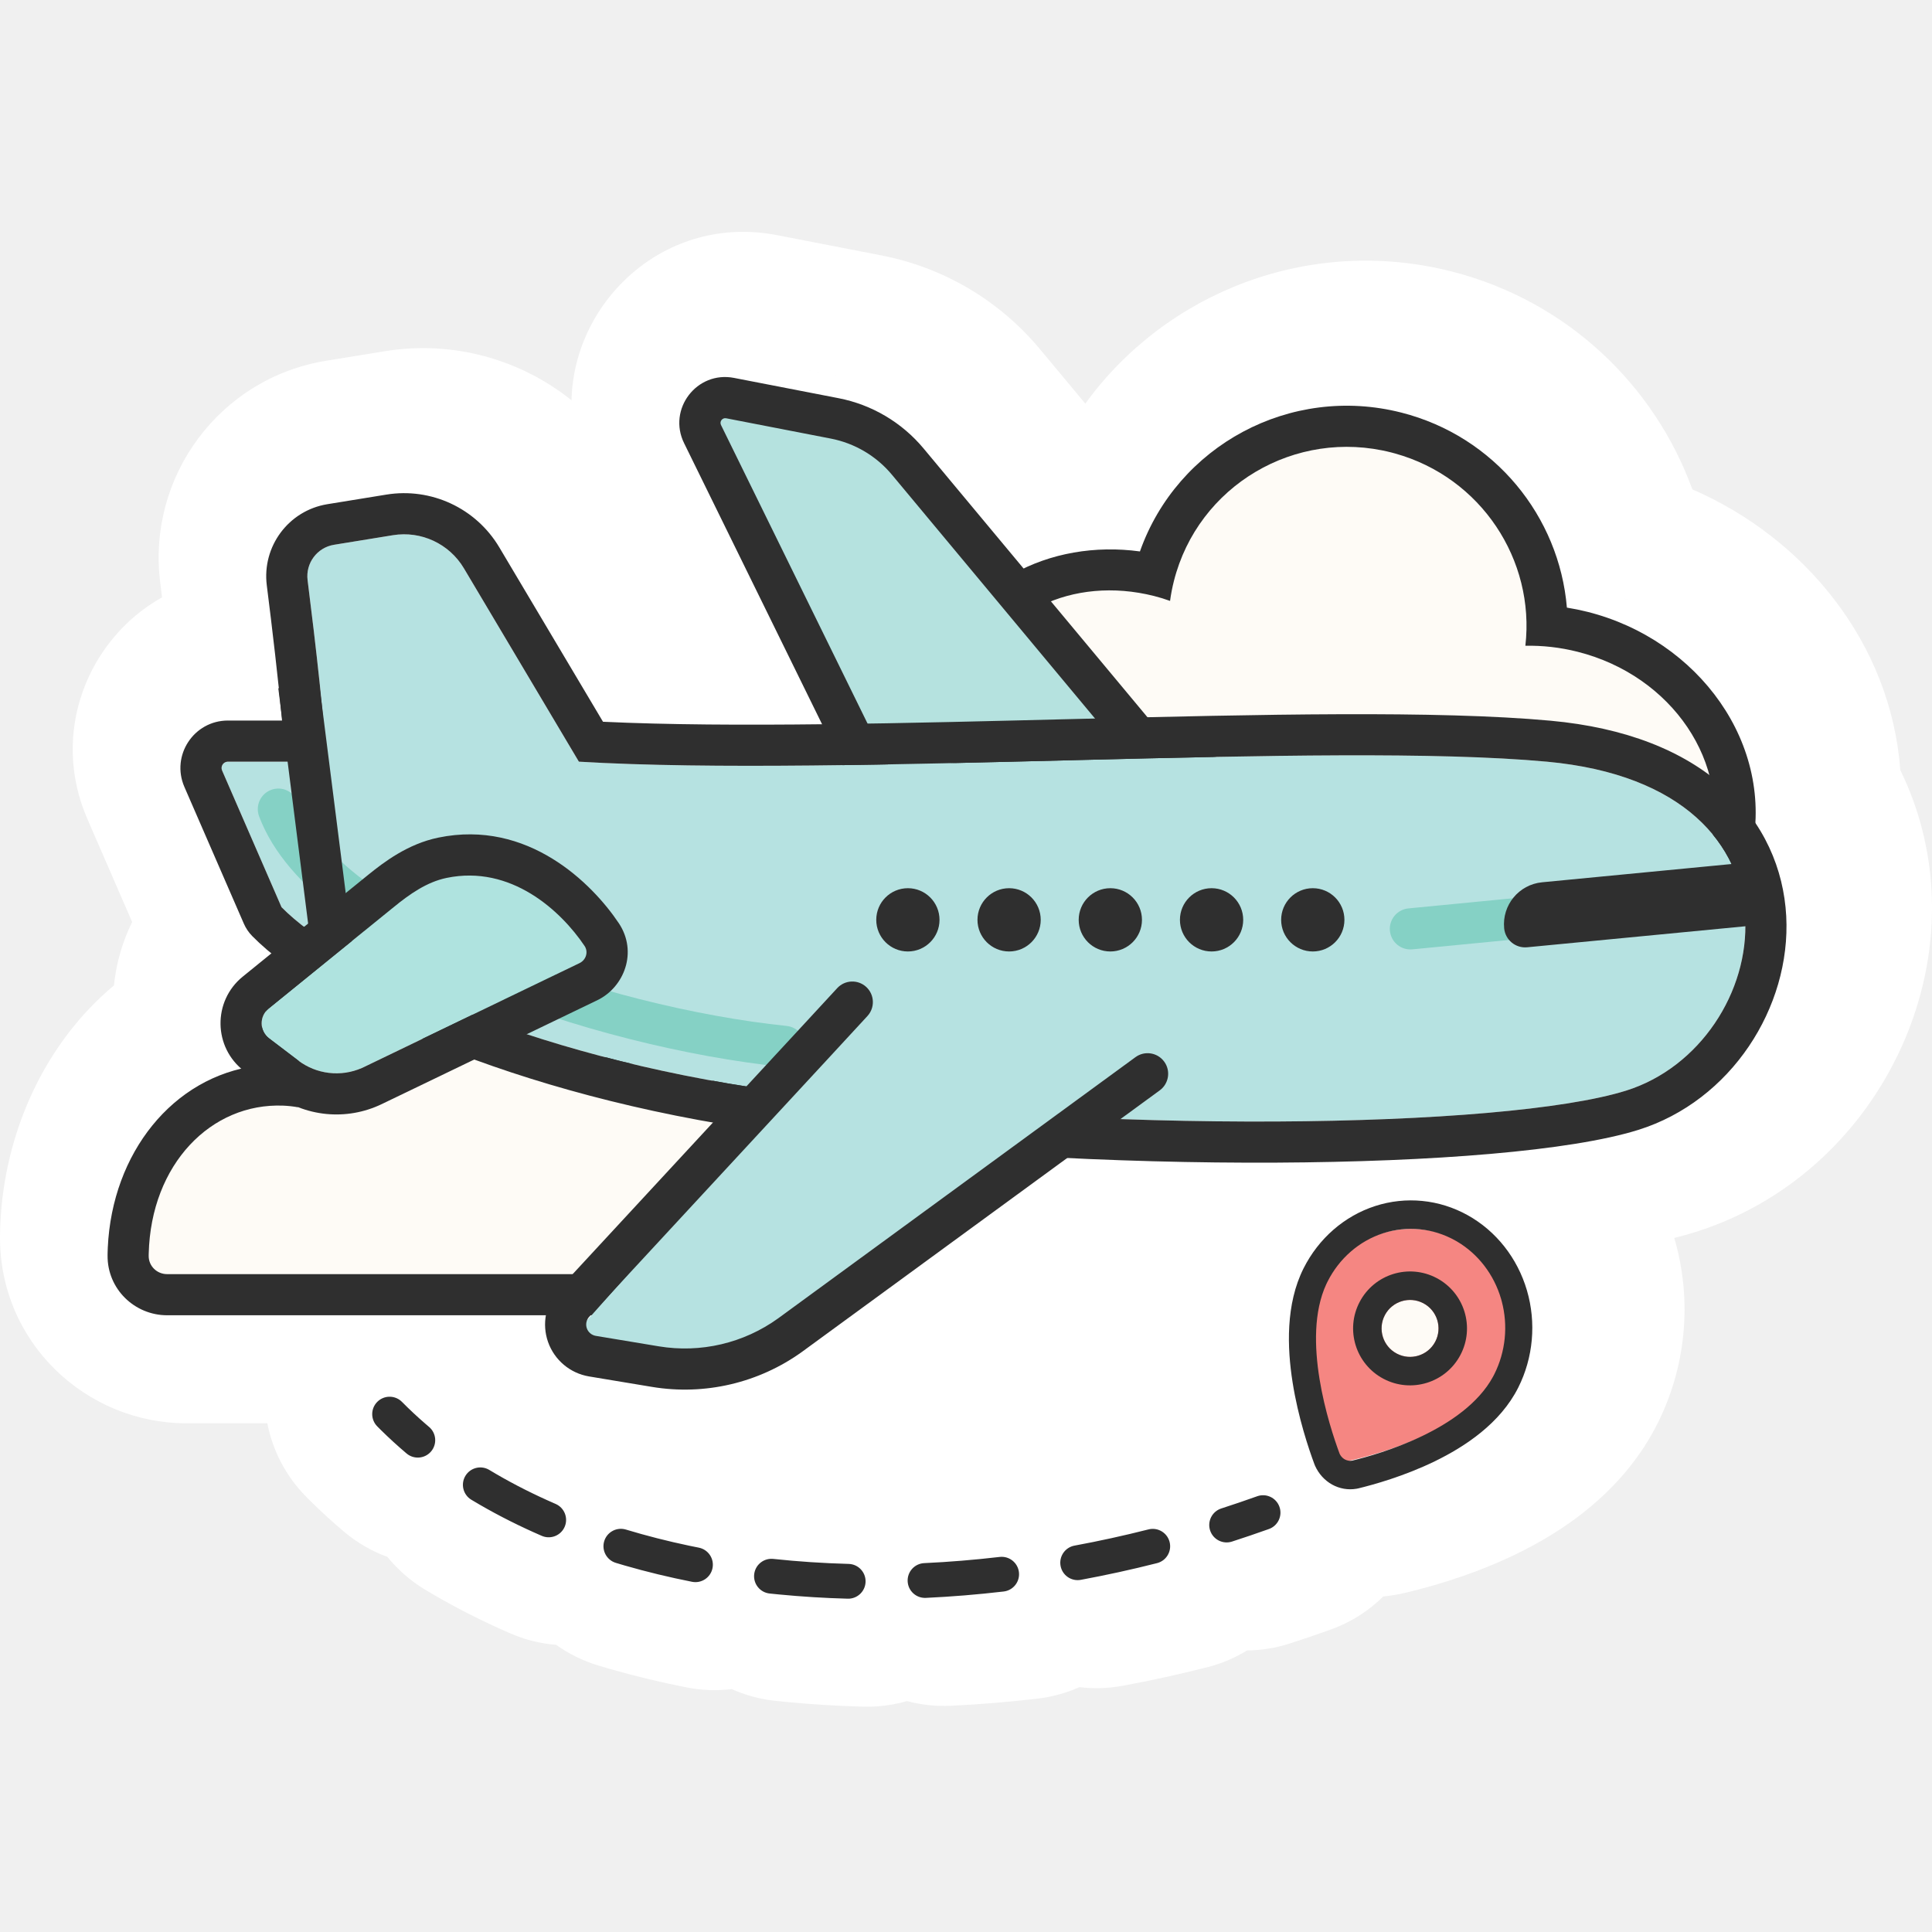
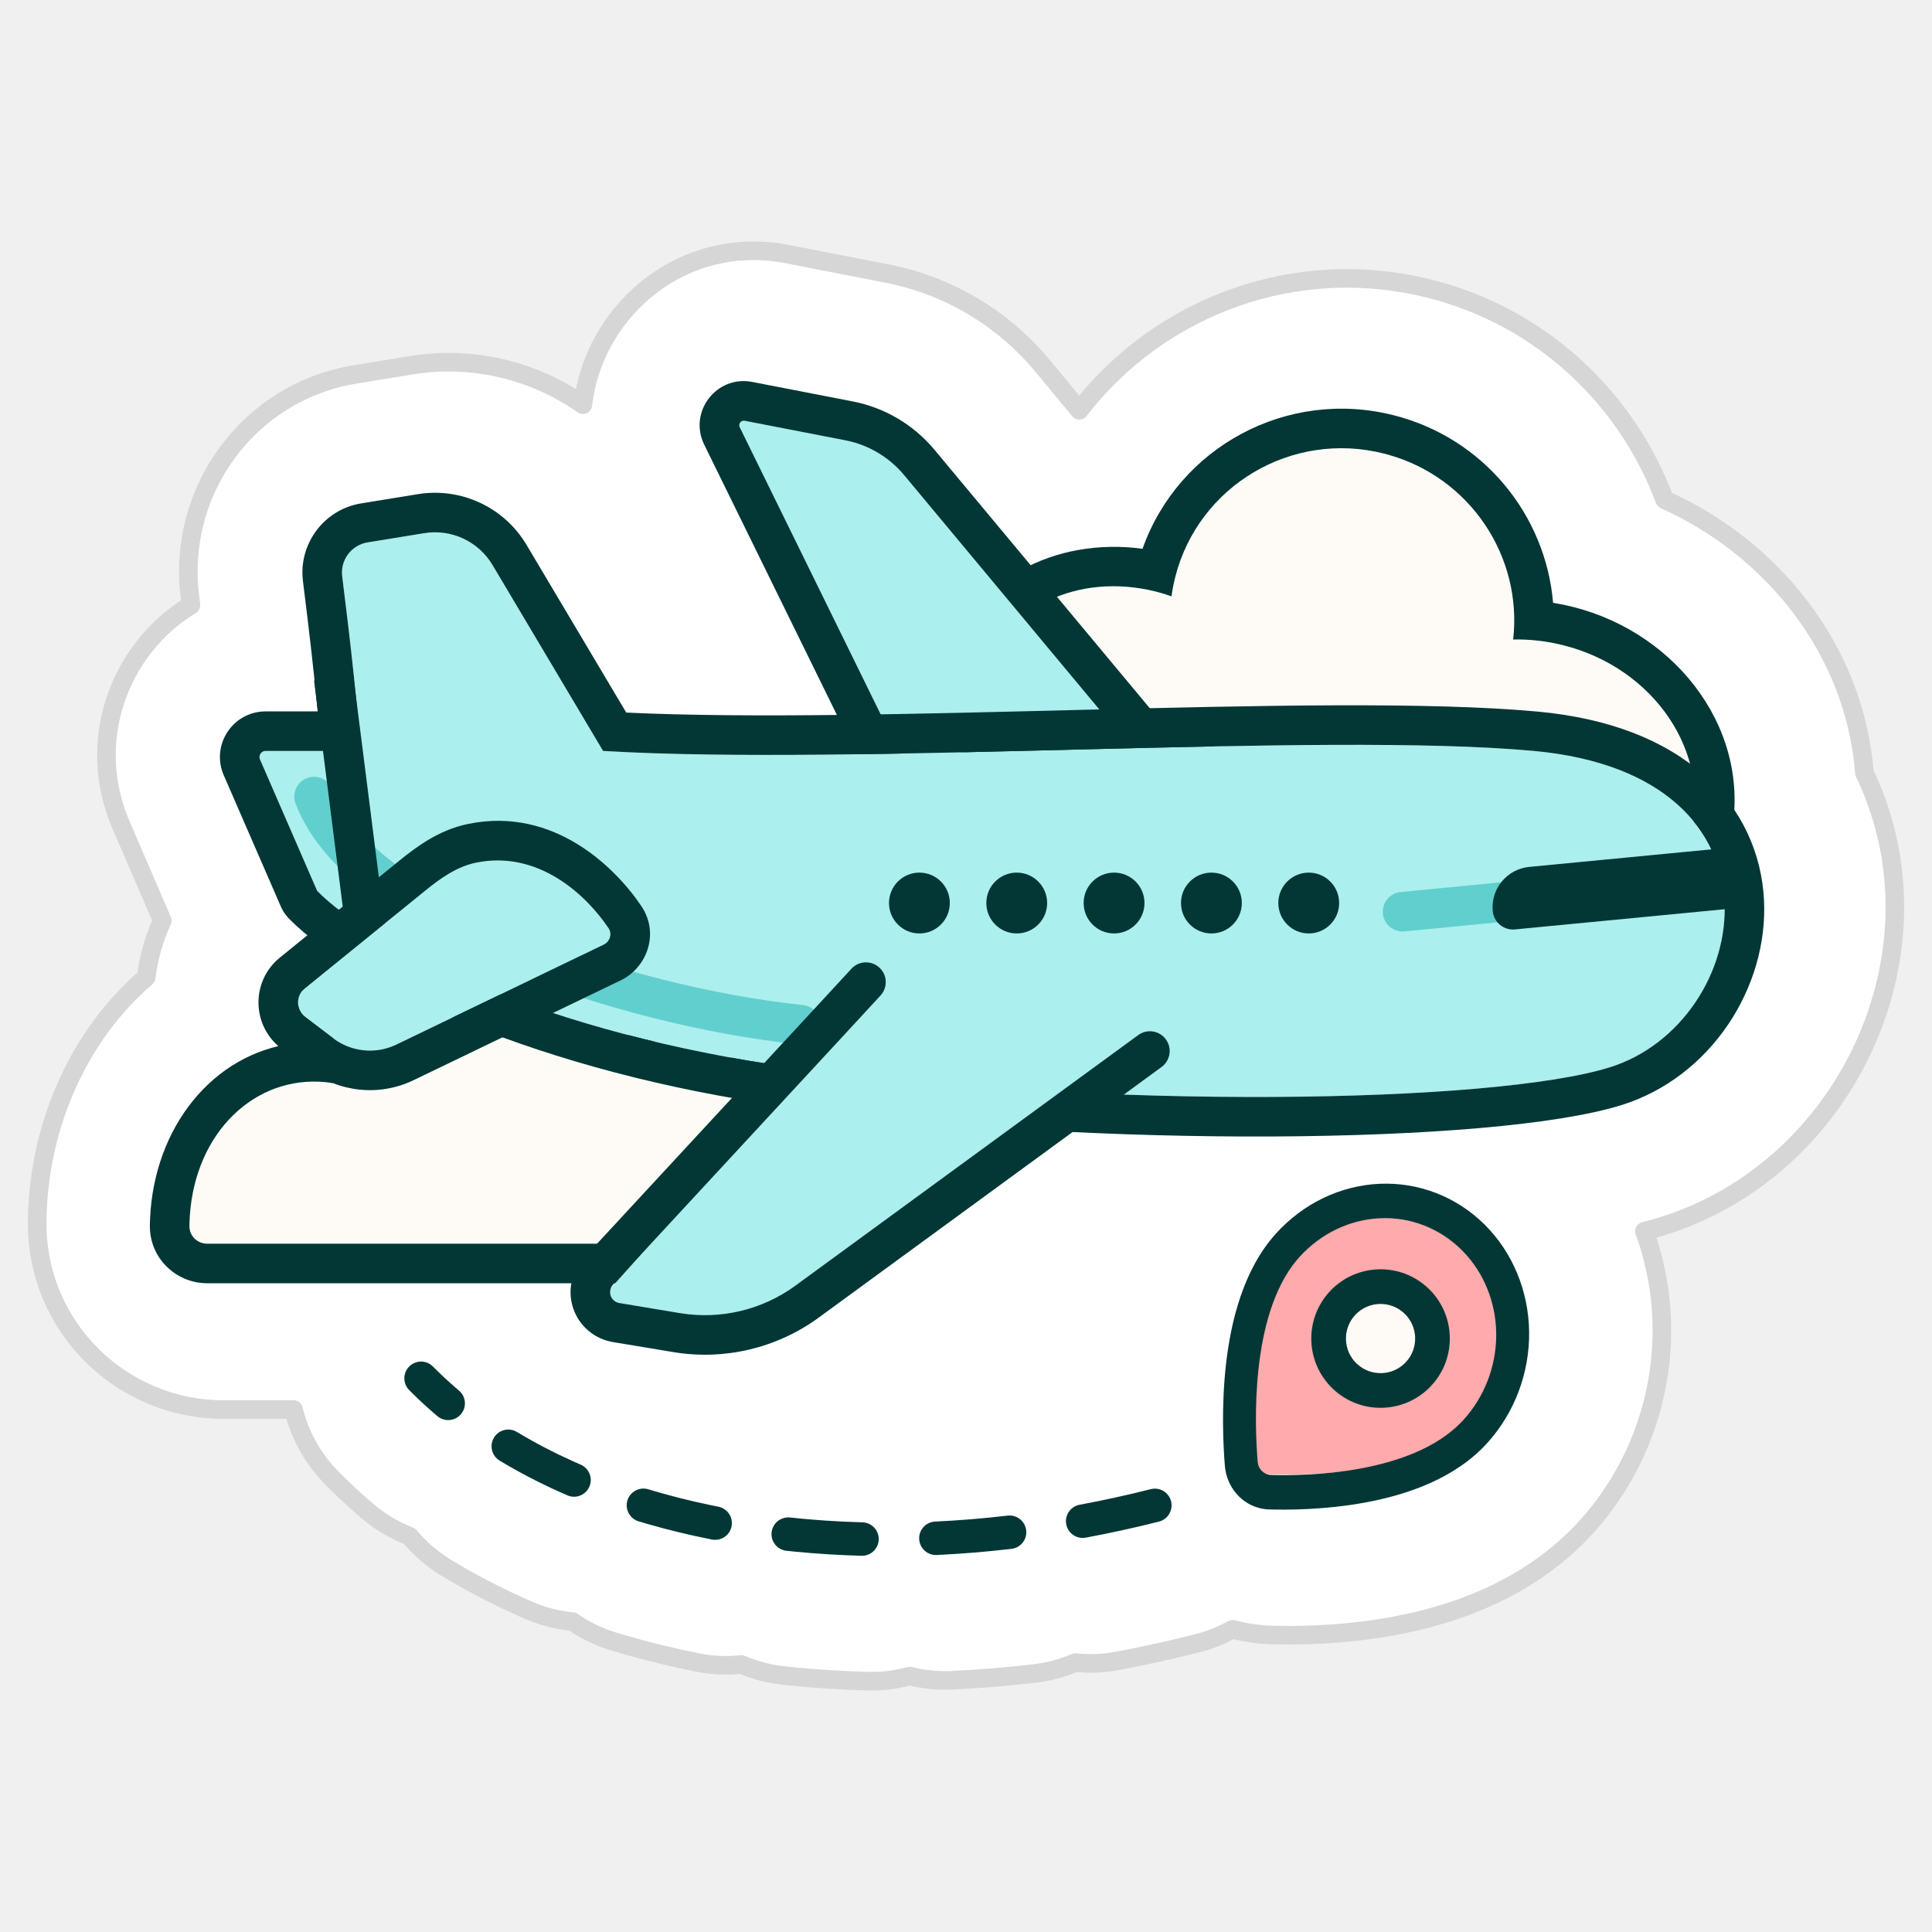
- <svg xmlns="http://www.w3.org/2000/svg" viewBox="0 0 100 100" width="100" height="100" fill="none">
-   <g transform="translate(-20, -8.0)">
-     <path d="M49.581 28.718C49.704 23.525 54.486 19.059 60.22 20.171L65.632 21.222C68.836 21.844 71.728 23.552 73.817 26.06L76.175 28.892C80.364 23.11 87.8 20.193 95.114 22.046C95.118 22.047 95.124 22.048 95.129 22.049C101.111 23.571 105.631 27.93 107.595 33.329C113.381 35.837 117.868 41.251 118.36 47.862C119.344 49.87 119.865 52.002 119.977 54.115L119.992 54.469C120.225 61.924 115.397 69.381 107.73 71.777C107.393 71.882 107.035 71.982 106.661 72.078C107.623 75.362 107.269 78.896 105.667 81.926C103.654 85.732 100.084 87.698 98.094 88.62C95.828 89.669 93.668 90.228 92.639 90.464H92.638C92.445 90.509 92.265 90.543 92.107 90.568C91.937 90.595 91.766 90.616 91.596 90.633C90.847 91.375 89.928 91.97 88.87 92.349H88.869C88.166 92.601 87.463 92.84 86.76 93.067C86.025 93.304 85.28 93.42 84.546 93.427C83.921 93.811 83.227 94.109 82.478 94.298C81.025 94.666 79.57 94.986 78.119 95.254C77.356 95.396 76.599 95.415 75.868 95.327C75.195 95.627 74.465 95.832 73.694 95.922H73.693C72.19 96.098 70.693 96.221 69.21 96.29C68.426 96.327 67.665 96.24 66.945 96.048C66.46 96.188 65.955 96.28 65.436 96.319C65.328 96.327 65.219 96.332 65.111 96.335L65.019 96.337C64.907 96.34 64.794 96.34 64.682 96.336C63.335 96.3 62.001 96.219 60.684 96.091C60.673 96.09 60.661 96.089 60.649 96.087L60.152 96.037C60.142 96.036 60.131 96.035 60.121 96.034C59.323 95.948 58.568 95.738 57.874 95.428C57.114 95.52 56.328 95.496 55.538 95.34C54.174 95.071 52.833 94.748 51.521 94.37C51.508 94.366 51.495 94.362 51.482 94.358L51.002 94.216C50.988 94.212 50.974 94.208 50.96 94.204C50.161 93.962 49.432 93.597 48.788 93.137C48.234 93.093 47.677 92.986 47.13 92.812C47.022 92.778 46.915 92.74 46.809 92.701L46.722 92.668C46.622 92.631 46.522 92.59 46.423 92.547C45.083 91.967 43.781 91.316 42.529 90.59C42.512 90.581 42.495 90.571 42.478 90.561L42.044 90.305C42.028 90.296 42.011 90.285 41.995 90.275C41.232 89.815 40.582 89.239 40.052 88.585C39.251 88.292 38.487 87.856 37.798 87.274C37.209 86.776 36.637 86.254 36.085 85.709C36.077 85.701 36.069 85.694 36.062 85.687L35.88 85.505C35.87 85.495 35.859 85.484 35.849 85.473C34.778 84.389 34.108 83.059 33.837 81.668H29.632C24.475 81.668 19.941 77.503 20.001 71.947L20.005 71.71L20.006 71.639L20.016 71.38L20.019 71.314C20.235 66.629 22.292 62.017 25.898 59.005C26.014 57.876 26.327 56.762 26.84 55.723L24.52 50.383C22.581 45.923 24.547 41.068 28.387 38.919C28.355 38.66 28.325 38.405 28.294 38.158C27.602 32.678 31.357 27.573 36.874 26.674L39.924 26.178C43.424 25.609 46.918 26.584 49.581 28.718ZM26.561 71.616L26.552 71.874C26.551 71.917 26.55 71.968 26.549 72.017H26.55C26.551 71.968 26.551 71.918 26.552 71.874L26.562 71.616C26.567 71.517 26.572 71.419 26.579 71.321C26.572 71.419 26.566 71.517 26.561 71.616ZM93.29 70.702C93.226 70.711 93.161 70.722 93.097 70.734C93.094 70.734 93.09 70.735 93.087 70.736C93.156 70.723 93.226 70.711 93.296 70.701C93.294 70.701 93.292 70.701 93.29 70.702ZM97.127 69.94C97.176 69.966 97.224 69.991 97.272 70.018C97.224 69.991 97.176 69.965 97.127 69.939C97.099 69.924 97.069 69.909 97.04 69.894C97.069 69.909 97.098 69.924 97.127 69.94ZM92.095 69.466C91.958 69.509 91.823 69.556 91.689 69.607C91.823 69.556 91.959 69.509 92.096 69.466C92.149 69.45 92.202 69.434 92.255 69.419C92.202 69.434 92.148 69.45 92.095 69.466ZM93.069 69.245C93.043 69.249 93.017 69.253 92.992 69.257C93.064 69.246 93.137 69.234 93.21 69.225L93.069 69.245ZM27.893 66.749C27.883 66.767 27.874 66.785 27.864 66.803C27.885 66.763 27.907 66.724 27.929 66.684C27.917 66.706 27.905 66.727 27.893 66.749ZM27.988 66.58C27.968 66.614 27.949 66.649 27.929 66.684C27.953 66.642 27.977 66.601 28.001 66.559L27.988 66.58ZM31.225 63.253C31.172 63.285 31.119 63.316 31.067 63.348C31.059 63.353 31.051 63.358 31.044 63.363C31.127 63.311 31.212 63.26 31.297 63.211C31.273 63.225 31.249 63.239 31.225 63.253ZM31.589 63.051C31.508 63.094 31.428 63.138 31.348 63.183C31.428 63.138 31.508 63.094 31.589 63.051ZM31.863 62.916C31.783 62.953 31.704 62.992 31.626 63.033C31.704 62.992 31.783 62.953 31.863 62.916ZM32.202 62.765C32.105 62.805 32.01 62.847 31.916 62.891C32.01 62.847 32.105 62.805 32.202 62.765ZM32.516 59.146C32.512 59.159 32.509 59.173 32.505 59.186C32.512 59.161 32.52 59.136 32.527 59.111C32.523 59.122 32.52 59.135 32.516 59.146ZM33.547 57.59H33.547H33.547ZM112.568 50.927L112.498 50.78C112.486 50.756 112.473 50.731 112.462 50.708C112.498 50.78 112.534 50.854 112.568 50.927ZM32.22 44.399C32.21 44.401 32.2 44.404 32.19 44.407L32.297 44.383C32.272 44.388 32.246 44.393 32.22 44.399ZM32.696 44.338C32.669 44.339 32.642 44.341 32.615 44.342L32.779 44.337C32.751 44.337 32.723 44.337 32.696 44.338ZM108.495 41.627C108.475 41.608 108.456 41.589 108.436 41.571C108.417 41.553 108.398 41.536 108.379 41.519C108.418 41.554 108.457 41.59 108.495 41.627ZM106.744 40.26L106.54 40.132C106.527 40.125 106.513 40.117 106.501 40.109C106.582 40.158 106.664 40.209 106.744 40.26ZM103.971 38.948C104.231 39.033 104.487 39.127 104.738 39.228C104.608 39.175 104.476 39.124 104.343 39.076C104.266 39.048 104.187 39.02 104.109 38.994C104.063 38.978 104.017 38.963 103.971 38.948ZM102.084 38.491C102.439 38.548 102.796 38.622 103.152 38.711L103.151 38.711C102.796 38.621 102.439 38.548 102.084 38.491ZM34.776 36.526C34.766 36.639 34.761 36.753 34.761 36.869C34.761 36.807 34.762 36.747 34.765 36.686L34.776 36.526ZM34.942 35.709L35.002 35.541V35.538C34.98 35.594 34.961 35.651 34.942 35.709ZM79.986 35.584C79.92 35.575 79.854 35.566 79.789 35.558C79.723 35.55 79.658 35.543 79.592 35.537C79.565 35.534 79.536 35.531 79.508 35.529C79.667 35.544 79.827 35.563 79.986 35.584ZM78.023 35.487C78.009 35.487 77.996 35.488 77.982 35.489C78.061 35.486 78.139 35.483 78.218 35.481L78.023 35.487ZM100.994 34.505L100.898 34.311C100.888 34.292 100.878 34.273 100.868 34.253C100.911 34.337 100.953 34.421 100.994 34.505ZM45.18 33.602C45.341 33.715 45.497 33.835 45.646 33.964C45.567 33.896 45.486 33.828 45.403 33.764C45.33 33.708 45.255 33.654 45.18 33.602ZM45.159 33.587C45.125 33.564 45.092 33.54 45.058 33.517C44.978 33.464 44.895 33.414 44.812 33.365C44.93 33.434 45.046 33.509 45.159 33.587ZM41.63 32.574C41.61 32.575 41.59 32.577 41.571 32.578C41.607 32.576 41.643 32.573 41.679 32.572C41.663 32.572 41.646 32.573 41.63 32.574ZM41.781 32.57C41.832 32.569 41.884 32.568 41.935 32.568C41.906 32.568 41.876 32.568 41.846 32.568C41.825 32.568 41.803 32.569 41.781 32.57ZM92.737 30.399C92.732 30.398 92.728 30.397 92.723 30.396C92.656 30.381 92.588 30.367 92.52 30.353H92.519C92.592 30.368 92.664 30.383 92.737 30.399ZM92.425 30.334C92.415 30.333 92.405 30.331 92.395 30.329L92.369 30.324C92.388 30.327 92.407 30.331 92.425 30.334ZM92.338 30.319C92.329 30.317 92.319 30.315 92.309 30.313C92.299 30.311 92.288 30.309 92.277 30.307C92.263 30.305 92.248 30.303 92.234 30.3C92.269 30.306 92.304 30.313 92.338 30.319ZM91.602 30.215C91.596 30.215 91.59 30.214 91.585 30.213C91.574 30.212 91.564 30.211 91.553 30.21C91.57 30.212 91.586 30.214 91.602 30.215ZM91.207 30.185C91.191 30.184 91.176 30.183 91.161 30.182C91.147 30.181 91.132 30.181 91.118 30.18C91.107 30.18 91.096 30.18 91.085 30.179C91.126 30.181 91.166 30.183 91.207 30.185ZM96.589 29.676C96.547 29.651 96.504 29.624 96.46 29.599C96.434 29.584 96.406 29.569 96.379 29.553C96.45 29.593 96.52 29.635 96.589 29.676ZM96.347 29.535C96.32 29.519 96.293 29.504 96.266 29.489C96.239 29.473 96.21 29.458 96.182 29.443C96.237 29.473 96.293 29.504 96.347 29.535ZM85.78 29.156C85.756 29.167 85.732 29.179 85.708 29.191C85.741 29.175 85.775 29.159 85.808 29.143L85.78 29.156ZM95.658 29.174C95.61 29.152 95.563 29.128 95.515 29.106L95.463 29.084C95.528 29.113 95.594 29.143 95.658 29.174ZM56.142 28.899C56.142 28.912 56.143 28.924 56.143 28.937C56.143 28.911 56.142 28.885 56.143 28.859C56.143 28.872 56.142 28.886 56.142 28.899ZM56.15 28.736C56.147 28.77 56.145 28.804 56.144 28.838C56.146 28.796 56.149 28.753 56.153 28.711C56.152 28.72 56.151 28.728 56.15 28.736ZM56.2 28.418C56.188 28.468 56.179 28.519 56.17 28.57C56.182 28.497 56.197 28.426 56.215 28.355C56.21 28.376 56.205 28.397 56.2 28.418ZM92.957 28.27C92.873 28.253 92.789 28.236 92.706 28.221C92.616 28.205 92.526 28.19 92.436 28.176L92.957 28.27ZM58.974 26.602L64.385 27.652L64.384 27.651L58.973 26.601L58.974 26.602Z" fill="white" />
-     <path d="M92.007 31.418C96.561 32.576 99.47 36.904 98.953 41.425C99.835 41.407 100.742 41.505 101.65 41.734C106.56 42.969 109.631 47.53 108.508 51.92C108.505 51.932 108.502 51.944 108.499 51.957C108.376 52.426 107.89 52.682 107.416 52.577L71.161 44.595C70.664 44.486 70.339 44.004 70.465 43.511C71.446 39.675 75.547 37.795 79.728 38.847C80.013 38.919 80.292 39.005 80.562 39.103C80.608 38.76 80.674 38.417 80.761 38.074C82.009 33.136 87.045 30.156 92.007 31.418Z" fill="#FEFBF6" />
-     <path d="M92.531 29.355L92.532 29.355C97.374 30.587 100.709 34.74 101.102 39.45C101.457 39.507 101.813 39.58 102.169 39.669C107.909 41.113 111.913 46.532 110.636 52.178L110.571 52.447C110.567 52.463 110.562 52.479 110.558 52.495C110.108 54.219 108.392 54.972 106.959 54.656L70.703 46.674C69.134 46.328 67.953 44.742 68.403 42.983C69.641 38.144 74.378 35.91 79.003 36.542C80.939 31.066 86.784 27.894 92.531 29.355ZM92.007 31.418C87.045 30.156 82.01 33.136 80.761 38.074C80.674 38.417 80.608 38.76 80.562 39.103C80.292 39.005 80.014 38.919 79.728 38.847C75.548 37.795 71.446 39.676 70.466 43.511L70.455 43.557C70.366 44.003 70.64 44.431 71.07 44.571L71.161 44.595L107.416 52.577L107.505 52.593C107.92 52.645 108.326 52.429 108.472 52.042L108.499 51.957L108.509 51.92C109.631 47.53 106.561 42.969 101.65 41.734C100.742 41.505 99.836 41.407 98.953 41.425C99.462 36.975 96.651 32.712 92.219 31.475L92.007 31.418Z" fill="#2F2F2F" />
-     <path d="M43.657 53.652C47.722 53.829 50.987 58.042 51.391 63.337C52.133 63.094 52.918 62.979 53.728 63.011C58.109 63.188 61.553 67.625 61.421 72.924C61.42 72.974 61.418 73.024 61.416 73.075C61.397 73.574 60.972 73.949 60.473 73.949H28.651C28.121 73.949 27.691 73.529 27.696 72.999C27.697 72.954 27.697 72.915 27.698 72.886C27.814 68.257 30.93 65.078 34.66 65.227C34.915 65.238 35.166 65.266 35.412 65.31C35.388 64.907 35.38 64.498 35.389 64.084C35.526 58.129 39.227 53.458 43.657 53.652Z" fill="#FEFBF6" />
-     <path d="M43.749 51.525C48.61 51.737 52.05 55.959 53.166 60.882C53.38 60.875 53.596 60.876 53.813 60.885C59.707 61.122 63.7 66.902 63.548 72.977C63.547 73.036 63.545 73.096 63.543 73.156C63.477 74.9 62.011 76.078 60.472 76.078H28.651C26.979 76.078 25.549 74.732 25.568 72.976C25.568 72.926 25.569 72.876 25.57 72.833L25.579 72.574C25.804 67.689 28.937 63.731 33.304 63.163C33.533 60.114 34.587 57.332 36.245 55.24C38.062 52.947 40.702 51.392 43.749 51.525ZM43.656 53.652C39.227 53.458 35.526 58.129 35.389 64.084C35.379 64.498 35.387 64.907 35.412 65.31C35.165 65.266 34.914 65.238 34.66 65.228C30.93 65.078 27.813 68.257 27.698 72.886C27.697 72.915 27.696 72.954 27.696 72.999C27.69 73.529 28.121 73.949 28.651 73.949H60.472C60.941 73.949 61.344 73.62 61.408 73.167L61.416 73.075L61.421 72.923C61.551 67.708 58.215 63.327 53.932 63.023L53.727 63.011C52.918 62.979 52.133 63.094 51.39 63.337C50.986 58.042 47.721 53.829 43.656 53.652Z" fill="#2F2F2F" />
-     <path d="M66.985 31.892L79.763 47.232L65.491 49.061L56.364 30.468C55.887 29.497 56.727 28.399 57.789 28.605L63.2 29.655C64.682 29.942 66.019 30.733 66.985 31.892Z" fill="#B5E2DF" />
-     <path d="M55.408 30.937C54.544 29.177 56.066 27.186 57.992 27.56L63.403 28.61C65.126 28.944 66.68 29.863 67.803 31.211L80.581 46.551C80.829 46.849 80.896 47.259 80.754 47.621C80.612 47.983 80.284 48.238 79.898 48.287L65.627 50.117C65.175 50.175 64.737 49.939 64.536 49.531L55.408 30.937ZM57.586 29.65C57.387 29.611 57.23 29.817 57.319 29.999L66.111 47.909L77.704 46.423L66.168 32.574C65.359 31.602 64.239 30.94 62.998 30.7L57.586 29.65Z" fill="#2F2F2F" />
-     <path d="M31.797 47.424H36.864C36.864 45.877 36.321 41.194 35.921 38.029C35.81 37.151 36.413 36.34 37.286 36.198L40.337 35.702C41.798 35.464 43.256 36.144 44.012 37.416L49.963 47.424C63.717 48.243 88.671 46.376 100.067 47.424C114.312 48.734 111.824 62.057 104.16 64.453C97.873 66.417 76.816 66.745 60.115 64.453C47.106 62.667 37.628 58.067 34.572 54.956L31.496 47.882C31.402 47.666 31.561 47.424 31.797 47.424Z" fill="#B6E2E1" />
-     <path d="M39.995 33.601C42.319 33.222 44.638 34.304 45.842 36.328L51.211 45.358C57.889 45.673 66.932 45.432 75.846 45.21C85.172 44.978 94.409 44.766 100.261 45.304C104.145 45.661 107.133 46.861 109.21 48.712C111.307 50.58 112.326 52.986 112.455 55.419C112.705 60.141 109.596 64.984 104.795 66.484C101.306 67.574 94.167 68.137 86.053 68.178C77.835 68.219 68.293 67.724 59.825 66.561C53.151 65.645 47.359 64.005 42.816 62.176C38.337 60.373 34.885 58.312 33.053 56.448C32.871 56.262 32.724 56.044 32.62 55.805L29.544 48.731C28.839 47.109 30.028 45.295 31.797 45.295V47.424L31.753 47.427C31.542 47.454 31.408 47.679 31.496 47.882L34.572 54.956C37.628 58.067 47.106 62.667 60.115 64.453C76.816 66.745 97.872 66.417 104.16 64.453C111.824 62.057 114.312 48.734 100.066 47.424C88.67 46.376 63.717 48.243 49.963 47.424L44.012 37.416C43.256 36.144 41.798 35.464 40.337 35.702L37.286 36.198C36.413 36.341 35.81 37.151 35.921 38.029C36.321 41.194 36.864 45.877 36.864 47.424H31.797V45.295H34.598C34.417 43.3 34.088 40.501 33.809 38.296C33.556 36.288 34.932 34.425 36.944 34.097L39.995 33.601Z" fill="#2F2F2F" />
-     <path d="M68.629 55.611C68.629 56.515 67.896 57.248 66.992 57.248C66.088 57.248 65.355 56.515 65.355 55.611C65.355 54.706 66.088 53.973 66.992 53.973C67.896 53.973 68.629 54.706 68.629 55.611Z" fill="#2F2F2F" />
-     <path d="M73.868 55.611C73.868 56.515 73.135 57.248 72.231 57.248C71.327 57.248 70.594 56.515 70.594 55.611C70.594 54.706 71.327 53.973 72.231 53.973C73.135 53.973 73.868 54.706 73.868 55.611Z" fill="#2F2F2F" />
-     <path d="M79.108 55.611C79.108 56.515 78.375 57.248 77.47 57.248C76.566 57.248 75.833 56.515 75.833 55.611C75.833 54.706 76.566 53.973 77.47 53.973C78.375 53.973 79.108 54.706 79.108 55.611Z" fill="#2F2F2F" />
-     <path d="M84.348 55.611C84.348 56.515 83.615 57.248 82.711 57.248C81.806 57.248 81.073 56.515 81.073 55.611C81.073 54.706 81.806 53.973 82.711 53.973C83.615 53.973 84.348 54.706 84.348 55.611Z" fill="#2F2F2F" />
-     <path d="M89.587 55.611C89.587 56.515 88.854 57.248 87.95 57.248C87.046 57.248 86.312 56.515 86.312 55.611C86.312 54.706 87.046 53.973 87.95 53.973C88.854 53.973 89.587 54.706 89.587 55.611Z" fill="#2F2F2F" />
-     <path d="M34.034 48.884C34.584 48.677 35.198 48.956 35.404 49.506C35.919 50.878 37.094 52.254 38.843 53.575C40.58 54.886 42.803 56.084 45.279 57.127C50.234 59.213 56.067 60.621 60.715 61.102C61.3 61.162 61.725 61.685 61.664 62.27C61.604 62.854 61.081 63.279 60.496 63.219C55.648 62.717 49.609 61.26 44.453 59.089C41.874 58.003 39.482 56.724 37.56 55.273C35.651 53.831 34.125 52.157 33.411 50.254C33.205 49.703 33.484 49.09 34.034 48.884Z" fill="#85D1C5" />
-     <path d="M38.41 58.292L36.298 58.56L34.405 43.628L36.517 43.36L38.41 58.292Z" fill="#2F2F2F" />
-     <path d="M33.905 60.202L40.376 54.952C41.197 54.286 42.082 53.654 43.117 53.44C46.449 52.751 49.031 55.14 50.256 56.962C50.466 57.274 50.333 57.689 49.994 57.852L38.834 63.23C37.725 63.765 36.411 63.632 35.431 62.888L33.93 61.747C33.423 61.362 33.411 60.603 33.905 60.202Z" fill="#AFE3DF" />
-     <path d="M42.687 51.355C47.332 50.395 50.654 53.737 52.023 55.775C53.025 57.266 52.309 59.099 50.919 59.77L39.759 65.148C37.929 66.03 35.76 65.811 34.144 64.582L32.643 63.442C31.037 62.221 30.999 59.82 32.565 58.549L39.036 53.299C39.875 52.618 41.106 51.682 42.687 51.355ZM50.257 56.962C49.032 55.14 46.45 52.751 43.118 53.44C42.083 53.654 41.198 54.286 40.377 54.952L33.906 60.202C33.412 60.603 33.423 61.362 33.931 61.747L35.431 62.888C36.38 63.609 37.644 63.756 38.73 63.279L38.835 63.231L49.994 57.852C50.333 57.689 50.466 57.274 50.257 56.962Z" fill="#2F2F2F" />
-     <path d="M48.98 77.919L63.188 61.945L78.361 63.322L59.439 76.984C57.513 78.376 55.11 78.939 52.766 78.549L48.98 77.919Z" fill="#B6E2E1" />
-     <path d="M63.334 59.146C63.733 58.714 64.406 58.687 64.838 59.086C65.269 59.485 65.296 60.158 64.898 60.59L63.117 62.519L63.117 62.52L50.492 76.162L50.466 76.193C50.343 76.352 50.308 76.564 50.375 76.755C50.447 76.959 50.625 77.108 50.838 77.144L54.094 77.685C56.266 78.047 58.493 77.525 60.279 76.236L78.772 62.718C79.246 62.371 79.912 62.475 80.259 62.95C80.606 63.424 80.502 64.09 80.028 64.437L61.53 77.958C61.528 77.959 61.526 77.96 61.525 77.962C59.279 79.583 56.477 80.24 53.745 79.785L50.489 79.244C49.511 79.081 48.699 78.399 48.368 77.464C48.038 76.529 48.242 75.488 48.901 74.748L48.916 74.732L61.554 61.074L63.334 59.146Z" fill="#2F2F2F" />
-     <path d="M99.168 54.411C99.753 54.355 100.274 54.783 100.33 55.368C100.387 55.953 99.959 56.473 99.374 56.53L93.104 57.138C92.519 57.194 91.999 56.766 91.942 56.181C91.885 55.596 92.314 55.076 92.899 55.019L99.168 54.411Z" fill="#85D1C5" />
-     <path d="M97.855 56.049C97.739 54.849 98.618 53.782 99.819 53.667L110.05 52.681C110.95 52.595 111.75 53.254 111.837 54.154C111.923 55.054 111.264 55.855 110.364 55.941L99.046 57.031C98.446 57.089 97.913 56.649 97.855 56.049Z" fill="#2F2F2F" />
-     <path d="M71.741 88.587C72.235 88.529 72.682 88.883 72.74 89.377C72.798 89.871 72.444 90.318 71.95 90.376C70.596 90.534 69.252 90.644 67.922 90.706C67.425 90.73 67.003 90.346 66.98 89.849C66.957 89.352 67.341 88.93 67.838 88.907C69.125 88.847 70.428 88.74 71.741 88.587ZM59.935 88.684L60.027 88.689C61.301 88.825 62.602 88.912 63.926 88.948C64.423 88.961 64.815 89.375 64.802 89.872C64.789 90.338 64.424 90.712 63.969 90.746L63.877 90.748C62.678 90.716 61.496 90.643 60.333 90.53L59.836 90.48C59.341 90.427 58.983 89.983 59.036 89.488C59.086 89.025 59.479 88.681 59.935 88.684ZM79.445 87.162C79.927 87.04 80.417 87.332 80.539 87.814C80.661 88.296 80.369 88.786 79.887 88.908C78.571 89.242 77.255 89.529 75.944 89.772C75.455 89.863 74.985 89.54 74.895 89.051C74.804 88.562 75.127 88.092 75.616 88.001C76.889 87.766 78.167 87.486 79.445 87.162ZM51.274 87.771C51.409 87.325 51.86 87.061 52.308 87.148L52.397 87.17C53.46 87.492 54.557 87.771 55.685 88.008L56.171 88.106C56.659 88.203 56.977 88.677 56.88 89.164C56.784 89.652 56.31 89.97 55.822 89.874C54.637 89.64 53.479 89.36 52.355 89.036L51.876 88.894C51.4 88.75 51.13 88.247 51.274 87.771ZM85.072 85.446C85.54 85.278 86.055 85.522 86.223 85.99C86.391 86.458 86.147 86.974 85.679 87.142C85.043 87.369 84.406 87.586 83.767 87.792C83.294 87.945 82.787 87.685 82.634 87.212C82.481 86.738 82.741 86.231 83.214 86.078C83.834 85.878 84.454 85.667 85.072 85.446ZM44.09 84.389C44.331 83.99 44.833 83.845 45.245 84.04L45.327 84.084C46.267 84.651 47.262 85.171 48.307 85.643L48.758 85.843C49.214 86.041 49.424 86.571 49.227 87.027C49.041 87.455 48.564 87.666 48.129 87.528L48.043 87.496C46.923 87.011 45.85 86.473 44.83 85.882L44.396 85.626C43.97 85.369 43.833 84.815 44.09 84.389ZM39.533 80.555C39.865 80.227 40.386 80.209 40.739 80.5L40.807 80.562C41.194 80.954 41.601 81.334 42.025 81.7L42.208 81.857C42.587 82.178 42.635 82.746 42.313 83.126C41.992 83.505 41.424 83.553 41.044 83.232C40.581 82.84 40.135 82.432 39.707 82.01L39.526 81.828C39.176 81.475 39.179 80.904 39.533 80.555Z" fill="#2F2F2F" />
-     <path d="M89.86 83.603C91.396 83.251 96.095 81.964 97.592 79.134C98.228 77.931 98.36 76.525 97.96 75.225C97.559 73.925 96.658 72.837 95.456 72.201C94.253 71.564 92.847 71.432 91.547 71.833C90.246 72.233 89.159 73.134 88.522 74.337C87.025 77.167 88.606 81.775 89.179 83.243C89.238 83.369 89.337 83.472 89.459 83.537C89.582 83.602 89.723 83.625 89.86 83.603Z" fill="#F58682" />
-     <path d="M97.343 79.134C97.93 77.969 98.067 76.613 97.728 75.347L97.694 75.225C97.324 73.965 96.508 72.905 95.417 72.261L95.311 72.201C94.166 71.564 92.828 71.432 91.591 71.833C90.353 72.233 89.318 73.134 88.713 74.337L88.648 74.471C87.335 77.31 88.801 81.798 89.337 83.243C89.387 83.353 89.465 83.446 89.562 83.511L89.604 83.537C89.721 83.602 89.855 83.625 89.986 83.603C91.424 83.256 95.78 82.004 97.274 79.265L97.343 79.134ZM98.583 79.823C97.65 81.677 95.822 82.878 94.268 83.635C92.664 84.415 91.076 84.852 90.3 85.04C90.269 85.047 90.238 85.053 90.207 85.058C89.776 85.131 89.334 85.054 88.948 84.84C88.563 84.625 88.254 84.285 88.068 83.87C88.055 83.84 88.042 83.809 88.031 83.779C87.741 82.999 87.191 81.373 86.903 79.541C86.623 77.765 86.54 75.502 87.473 73.648C88.252 72.1 89.585 70.94 91.178 70.424C92.77 69.909 94.493 70.079 95.966 70.898C97.439 71.717 98.543 73.117 99.034 74.791C99.524 76.465 99.362 78.275 98.583 79.823Z" fill="#2F2F2F" />
-     <path d="M92.295 78.061C93.014 78.442 93.906 78.167 94.286 77.448C94.667 76.728 94.392 75.837 93.673 75.456C92.953 75.076 92.062 75.35 91.681 76.07C91.301 76.789 91.575 77.681 92.295 78.061Z" fill="#FEFBF6" />
-     <path d="M94.287 77.448C94.667 76.728 94.392 75.837 93.673 75.456C92.954 75.076 92.062 75.35 91.681 76.07C91.301 76.789 91.576 77.681 92.295 78.061C93.014 78.442 93.906 78.167 94.287 77.448ZM95.589 78.137C94.828 79.576 93.045 80.125 91.606 79.364C90.167 78.603 89.618 76.82 90.379 75.381C91.14 73.942 92.923 73.392 94.362 74.153C95.801 74.915 96.35 76.698 95.589 78.137Z" fill="#2F2F2F" />
-   </g>
+ <svg xmlns="http://www.w3.org/2000/svg" viewBox="0 0 104 104" width="104" height="104" fill="none">
+   <path d="M31.374 21.784C31.944 16.912 36.379 12.883 41.77 13.578L42.044 13.617L42.054 13.619L42.387 13.679L42.395 13.68L47.758 14.727C51.034 15.366 53.993 17.124 56.13 19.704L58.101 22.084C62.41 16.487 69.759 13.71 76.991 15.551H76.99C76.995 15.552 77.003 15.553 77.012 15.556H77.014C83.026 17.094 87.58 21.472 89.609 26.902C95.364 29.481 99.834 34.93 100.363 41.602C101.342 43.637 101.864 45.794 101.977 47.933C102.384 55.674 97.45 63.502 89.525 65.994C89.206 66.095 88.869 66.187 88.519 66.277C89.113 67.908 89.433 69.64 89.458 71.393C89.513 75.337 88.086 79.192 85.451 82.131C82.165 85.797 77.71 87.02 75.116 87.51C72.235 88.053 69.621 88.048 68.378 88.009C68.237 88.004 68.108 87.996 68.005 87.988H67.998L67.773 87.968L67.768 87.967C67.285 87.917 66.811 87.826 66.35 87.703C65.774 88.024 65.148 88.279 64.48 88.45C64.478 88.451 64.478 88.451 64.477 88.451C63.028 88.82 61.575 89.14 60.128 89.41C59.369 89.552 58.615 89.575 57.884 89.498C57.208 89.789 56.48 89.991 55.713 90.081C54.212 90.258 52.717 90.38 51.238 90.45C50.456 90.487 49.696 90.403 48.974 90.222C48.504 90.35 48.017 90.441 47.515 90.478C47.391 90.488 47.267 90.493 47.144 90.496L47.052 90.498C46.941 90.5 46.828 90.5 46.718 90.497C45.372 90.46 44.039 90.378 42.725 90.25H42.723C42.721 90.25 42.719 90.249 42.716 90.249C42.711 90.249 42.7 90.248 42.69 90.247H42.688L42.195 90.196H42.194C42.183 90.195 42.172 90.193 42.167 90.192C42.163 90.192 42.16 90.192 42.16 90.192V90.191C41.366 90.106 40.613 89.9 39.915 89.6C39.155 89.68 38.37 89.653 37.58 89.496C36.217 89.226 34.874 88.9 33.562 88.519L33.562 88.519C33.549 88.515 33.537 88.512 33.531 88.51C33.524 88.507 33.522 88.507 33.52 88.507V88.506L33.046 88.365V88.364C33.035 88.361 33.016 88.356 33.001 88.352H33C32.201 88.108 31.471 87.744 30.819 87.291C30.278 87.239 29.735 87.134 29.199 86.963C29.086 86.927 28.973 86.887 28.861 86.845L28.776 86.812C28.669 86.772 28.561 86.728 28.456 86.683C27.113 86.098 25.807 85.441 24.55 84.708L24.492 84.675L24.062 84.419C24.049 84.411 24.03 84.4 24.014 84.39C23.25 83.926 22.593 83.349 22.051 82.696C21.37 82.434 20.715 82.073 20.11 81.609L20.1 81.602L19.807 81.364L19.797 81.356C19.355 80.981 18.92 80.589 18.494 80.183L18.072 79.772L18.066 79.766L18.044 79.744L17.864 79.562H17.863C17.854 79.553 17.846 79.545 17.842 79.54C17.836 79.534 17.834 79.532 17.833 79.531V79.53C16.803 78.48 16.127 77.212 15.802 75.876H11.998C6.647 75.876 1.94 71.53 2.001 65.73V65.724L2.006 65.49V65.484L2.008 65.425L2.017 65.166C2.017 65.142 2.018 65.112 2.02 65.082C2.236 60.359 4.276 55.699 7.873 52.605C7.999 51.56 8.286 50.53 8.737 49.558L6.517 44.417C4.544 39.851 6.459 34.893 10.278 32.573C10.259 32.416 10.242 32.262 10.223 32.107V32.106C9.509 26.41 13.388 21.095 19.099 20.159L22.113 19.665C22.117 19.664 22.12 19.664 22.124 19.663C25.433 19.122 28.736 19.933 31.374 21.784Z" fill="white" stroke="#D6D6D6" stroke-linejoin="round" />
+   <path d="M74.507 24.418C79.061 25.576 81.97 29.904 81.453 34.424C82.335 34.406 83.242 34.505 84.15 34.733C89.06 35.968 92.131 40.529 91.008 44.919C91.005 44.932 91.002 44.944 90.999 44.956C90.876 45.425 90.39 45.681 89.916 45.577L53.661 37.595C53.164 37.485 52.839 37.003 52.965 36.51C53.946 32.675 58.047 30.795 62.228 31.846C62.513 31.918 62.792 32.004 63.062 32.102C63.108 31.76 63.174 31.416 63.261 31.073C64.509 26.136 69.545 23.156 74.507 24.418Z" fill="#FEFBF6" />
+   <path d="M75.031 22.355L75.032 22.355C79.874 23.586 83.209 27.739 83.602 32.449C83.957 32.506 84.314 32.579 84.669 32.669C90.409 34.113 94.413 39.531 93.135 45.178L93.071 45.447C93.067 45.463 93.062 45.478 93.058 45.494C92.608 47.218 90.892 47.971 89.459 47.656L53.203 39.673C51.634 39.328 50.453 37.742 50.903 35.983C52.141 31.144 56.878 28.909 61.503 29.542C63.44 24.066 69.284 20.893 75.031 22.355ZM74.507 24.417C69.545 23.156 64.51 26.136 63.261 31.073C63.174 31.416 63.108 31.76 63.062 32.102C62.792 32.004 62.514 31.918 62.228 31.846C58.048 30.795 53.946 32.675 52.965 36.511L52.955 36.557C52.866 37.002 53.14 37.43 53.57 37.57L53.661 37.595L89.916 45.577L90.005 45.592C90.42 45.645 90.826 45.428 90.972 45.042L90.999 44.956L91.009 44.919C92.131 40.529 89.061 35.968 84.15 34.733C83.243 34.505 82.336 34.406 81.453 34.425C81.962 29.974 79.151 25.711 74.719 24.474L74.507 24.417Z" fill="#033736" />
+   <path d="M26.157 46.651C30.222 46.829 33.487 51.042 33.891 56.336C34.633 56.093 35.418 55.978 36.228 56.011C40.609 56.187 44.053 60.625 43.921 65.923C43.92 65.973 43.918 66.024 43.916 66.074C43.897 66.573 43.472 66.949 42.973 66.949H11.151C10.621 66.949 10.191 66.528 10.196 65.998C10.197 65.953 10.197 65.914 10.198 65.885C10.313 61.256 13.43 58.077 17.16 58.227C17.415 58.237 17.666 58.265 17.912 58.309C17.888 57.906 17.88 57.497 17.889 57.084C18.026 51.129 21.727 46.458 26.157 46.651Z" fill="#FEFBF6" />
+   <path d="M26.249 44.525C31.11 44.737 34.55 48.959 35.666 53.882C35.88 53.875 36.096 53.875 36.313 53.884C42.207 54.121 46.2 59.902 46.048 65.976C46.047 66.036 46.045 66.096 46.043 66.155C45.977 67.9 44.511 69.077 42.972 69.077H11.151C9.479 69.077 8.049 67.732 8.068 65.975C8.068 65.926 8.069 65.876 8.07 65.832L8.079 65.574C8.304 60.689 11.437 56.731 15.804 56.163C16.033 53.114 17.087 50.331 18.745 48.24C20.562 45.947 23.202 44.392 26.249 44.525ZM26.156 46.651C21.727 46.458 18.026 51.129 17.889 57.084C17.879 57.497 17.887 57.906 17.912 58.309C17.665 58.265 17.414 58.237 17.16 58.227C13.43 58.077 10.313 61.257 10.198 65.885C10.197 65.915 10.196 65.953 10.196 65.998C10.19 66.528 10.621 66.949 11.151 66.949H42.972C43.441 66.949 43.844 66.619 43.908 66.166L43.916 66.074L43.921 65.923C44.051 60.708 40.715 56.326 36.432 56.022L36.227 56.011C35.418 55.978 34.633 56.093 33.89 56.336C33.486 51.041 30.221 46.829 26.156 46.651Z" fill="#033736" />
+   <path d="M49.485 24.892L62.263 40.231L47.991 42.061L38.864 23.467C38.387 22.496 39.227 21.398 40.289 21.604L45.7 22.654C47.182 22.942 48.519 23.732 49.485 24.892Z" fill="#ABEFEE" />
+   <path d="M37.908 23.936C37.044 22.176 38.566 20.186 40.492 20.559L45.903 21.609C47.626 21.944 49.18 22.862 50.303 24.211L63.081 39.55C63.33 39.849 63.396 40.259 63.254 40.62C63.112 40.982 62.784 41.237 62.398 41.287L48.127 43.116C47.675 43.174 47.237 42.938 47.036 42.53L37.908 23.936ZM40.086 22.649C39.887 22.61 39.73 22.816 39.819 22.998L48.611 40.908L60.204 39.422L48.668 25.573C47.858 24.602 46.739 23.94 45.498 23.699L40.086 22.649Z" fill="#033736" />
+   <path d="M14.297 40.423H19.364C19.364 38.877 18.821 34.193 18.421 31.029C18.31 30.151 18.913 29.34 19.786 29.198L22.837 28.701C24.298 28.463 25.756 29.143 26.512 30.416L32.463 40.423C46.217 41.242 71.171 39.376 82.567 40.423C96.812 41.733 94.324 55.057 86.66 57.452C80.373 59.417 59.316 59.744 42.615 57.452C29.606 55.666 20.128 51.066 17.072 47.955L13.996 40.882C13.902 40.665 14.061 40.423 14.297 40.423Z" fill="#ABEFEE" />
+   <path d="M22.495 26.6C24.819 26.222 27.138 27.304 28.342 29.328L33.711 38.358C40.389 38.673 49.432 38.431 58.346 38.209C67.672 37.977 76.909 37.766 82.761 38.304C86.645 38.661 89.633 39.86 91.71 41.711C93.807 43.58 94.826 45.986 94.955 48.418C95.205 53.14 92.096 57.983 87.295 59.484C83.806 60.574 76.667 61.136 68.553 61.177C60.335 61.218 50.793 60.723 42.325 59.561C35.651 58.645 29.859 57.004 25.316 55.175C20.837 53.373 17.385 51.312 15.553 49.447C15.371 49.261 15.224 49.043 15.12 48.804L12.044 41.73C11.339 40.108 12.528 38.295 14.297 38.295V40.423L14.253 40.426C14.042 40.454 13.908 40.679 13.996 40.881L17.072 47.955C20.128 51.066 29.606 55.666 42.615 57.452C59.316 59.744 80.372 59.417 86.66 57.452C94.324 55.057 96.812 41.733 82.567 40.423C71.17 39.376 46.217 41.242 32.463 40.423L26.512 30.415C25.756 29.143 24.298 28.463 22.837 28.701L19.786 29.198C18.913 29.34 18.31 30.151 18.421 31.029C18.82 34.193 19.364 38.877 19.364 40.423H14.297V38.295H17.098C16.917 36.3 16.588 33.501 16.309 31.295C16.056 29.288 17.432 27.424 19.444 27.097L22.495 26.6Z" fill="#033736" />
+   <path d="M51.129 48.61C51.129 49.514 50.396 50.248 49.492 50.248C48.588 50.248 47.855 49.514 47.855 48.61C47.855 47.706 48.588 46.973 49.492 46.973C50.396 46.973 51.129 47.706 51.129 48.61Z" fill="#033736" />
+   <path d="M56.368 48.61C56.368 49.514 55.635 50.248 54.731 50.248C53.827 50.248 53.094 49.514 53.094 48.61C53.094 47.706 53.827 46.973 54.731 46.973C55.635 46.973 56.368 47.706 56.368 48.61Z" fill="#033736" />
+   <path d="M61.608 48.61C61.608 49.514 60.875 50.248 59.97 50.248C59.066 50.248 58.333 49.514 58.333 48.61C58.333 47.706 59.066 46.973 59.97 46.973C60.875 46.973 61.608 47.706 61.608 48.61Z" fill="#033736" />
+   <path d="M66.848 48.61C66.848 49.514 66.115 50.248 65.211 50.248C64.306 50.248 63.573 49.514 63.573 48.61C63.573 47.706 64.306 46.973 65.211 46.973C66.115 46.973 66.848 47.706 66.848 48.61Z" fill="#033736" />
+   <path d="M72.087 48.61C72.087 49.514 71.354 50.248 70.45 50.248C69.546 50.248 68.812 49.514 68.812 48.61C68.812 47.706 69.546 46.973 70.45 46.973C71.354 46.973 72.087 47.706 72.087 48.61Z" fill="#033736" />
+   <path d="M16.534 41.883C17.084 41.677 17.698 41.955 17.904 42.506C18.419 43.878 19.595 45.253 21.343 46.574C23.08 47.886 25.303 49.084 27.779 50.126C32.734 52.212 38.567 53.62 43.215 54.101C43.8 54.162 44.225 54.684 44.164 55.269C44.104 55.854 43.581 56.279 42.996 56.218C38.148 55.717 32.109 54.259 26.953 52.088C24.374 51.002 21.982 49.724 20.061 48.273C18.151 46.83 16.625 45.156 15.911 43.253C15.705 42.703 15.984 42.089 16.534 41.883Z" fill="#61CFCE" />
+   <path d="M20.91 51.291L18.798 51.559L16.905 36.628L19.017 36.36L20.91 51.291Z" fill="#033736" />
+   <path d="M16.405 53.202L22.876 47.951C23.697 47.285 24.582 46.653 25.617 46.439C28.949 45.75 31.531 48.14 32.756 49.962C32.966 50.274 32.833 50.688 32.494 50.852L21.334 56.23C20.225 56.764 18.911 56.632 17.931 55.887L16.43 54.746C15.923 54.361 15.911 53.603 16.405 53.202Z" fill="#ABEFEE" />
+   <path d="M25.187 44.355C29.832 43.394 33.154 46.736 34.523 48.774C35.525 50.266 34.809 52.099 33.419 52.769L22.259 58.148C20.43 59.029 18.26 58.811 16.643 57.582L15.143 56.441C13.537 55.221 13.499 52.819 15.065 51.548L21.536 46.298C22.375 45.617 23.606 44.681 25.187 44.355ZM32.757 49.961C31.532 48.139 28.95 45.75 25.618 46.439C24.583 46.653 23.698 47.286 22.877 47.952L16.406 53.202C15.912 53.603 15.924 54.361 16.43 54.746L17.931 55.887C18.881 56.609 20.144 56.755 21.23 56.278L21.335 56.23L32.494 50.852C32.833 50.688 32.966 50.273 32.757 49.961Z" fill="#033736" />
+   <path d="M31.48 70.918L45.688 54.945L60.861 56.322L41.939 69.984C40.013 71.375 37.61 71.938 35.266 71.548L31.48 70.918Z" fill="#ABEFEE" />
+   <path d="M45.834 52.146C46.233 51.714 46.906 51.687 47.338 52.086C47.77 52.484 47.796 53.157 47.398 53.589L45.617 55.518L45.617 55.519L32.992 69.162L32.966 69.193C32.843 69.352 32.808 69.564 32.875 69.755C32.947 69.959 33.125 70.108 33.338 70.143L36.594 70.685C38.766 71.046 40.993 70.524 42.779 69.235L61.272 55.718C61.746 55.371 62.412 55.474 62.759 55.949C63.106 56.423 63.002 57.09 62.528 57.436L44.03 70.957C44.028 70.958 44.026 70.96 44.025 70.961C41.779 72.582 38.977 73.239 36.245 72.784L32.989 72.243C32.011 72.08 31.198 71.398 30.868 70.463C30.538 69.528 30.742 68.488 31.401 67.747L31.416 67.731L44.054 54.074L45.834 52.146Z" fill="#033736" />
+   <path d="M81.668 47.411C82.253 47.354 82.773 47.782 82.83 48.367C82.887 48.952 82.459 49.472 81.874 49.529L75.604 50.137C75.019 50.194 74.499 49.766 74.442 49.181C74.385 48.596 74.814 48.075 75.399 48.019L81.668 47.411Z" fill="#61CFCE" />
+   <path d="M80.355 49.049C80.239 47.848 81.118 46.782 82.319 46.666L92.55 45.681C93.45 45.594 94.25 46.254 94.337 47.154C94.423 48.054 93.764 48.854 92.864 48.941L81.546 50.031C80.946 50.088 80.413 49.649 80.355 49.049Z" fill="#033736" />
+   <path d="M54.241 81.586C54.735 81.529 55.182 81.882 55.24 82.376C55.298 82.87 54.944 83.318 54.45 83.375C53.096 83.534 51.752 83.643 50.422 83.706C49.925 83.729 49.503 83.345 49.48 82.848C49.457 82.352 49.841 81.93 50.337 81.907C51.625 81.846 52.928 81.74 54.241 81.586ZM42.435 81.683L42.527 81.688C43.801 81.825 45.102 81.911 46.426 81.947C46.923 81.96 47.315 82.374 47.302 82.871C47.289 83.338 46.925 83.712 46.469 83.745L46.377 83.748C45.178 83.715 43.996 83.642 42.833 83.53L42.336 83.479C41.841 83.426 41.483 82.982 41.536 82.488C41.586 82.024 41.979 81.681 42.435 81.683ZM61.945 80.162C62.427 80.04 62.917 80.332 63.039 80.814C63.161 81.296 62.869 81.785 62.387 81.908C61.071 82.241 59.755 82.529 58.444 82.772C57.955 82.862 57.485 82.539 57.395 82.05C57.304 81.561 57.627 81.091 58.116 81.001C59.389 80.765 60.667 80.486 61.945 80.162ZM33.774 80.771C33.909 80.324 34.36 80.06 34.808 80.147L34.897 80.169C35.96 80.491 37.057 80.771 38.185 81.007L38.671 81.106C39.159 81.202 39.477 81.676 39.38 82.164C39.284 82.652 38.81 82.969 38.322 82.873C37.137 82.639 35.979 82.36 34.855 82.035L34.376 81.893C33.9 81.749 33.63 81.247 33.774 80.771ZM26.59 77.389C26.831 76.99 27.333 76.844 27.745 77.04L27.827 77.083C28.767 77.651 29.762 78.171 30.807 78.643L31.258 78.843C31.714 79.04 31.924 79.57 31.727 80.026C31.541 80.454 31.064 80.666 30.629 80.528L30.543 80.495C29.423 80.011 28.35 79.473 27.33 78.882L26.896 78.626C26.47 78.368 26.333 77.815 26.59 77.389ZM22.033 73.554C22.365 73.226 22.886 73.209 23.238 73.499L23.307 73.561C23.694 73.954 24.101 74.333 24.525 74.7L24.707 74.856C25.087 75.177 25.135 75.745 24.814 76.125C24.492 76.505 23.924 76.552 23.544 76.231C23.081 75.839 22.634 75.432 22.207 75.009L22.026 74.828C21.676 74.474 21.679 73.904 22.033 73.554Z" fill="#033736" />
+   <path d="M68.2 79.348C70.191 79.436 76.355 79.45 79.134 76.503C80.315 75.251 80.95 73.581 80.9 71.86C80.849 70.14 80.117 68.51 78.865 67.329C77.613 66.148 75.943 65.513 74.222 65.563C72.502 65.613 70.872 66.345 69.691 67.597C66.912 70.544 67.286 76.696 67.49 78.679C67.52 78.853 67.605 79.012 67.733 79.132C67.861 79.253 68.025 79.329 68.2 79.348Z" fill="#FFAAAC" />
+   <path d="M78.799 76.411C79.903 75.186 80.526 73.579 80.541 71.921L80.541 71.761C80.518 70.101 79.885 68.535 78.778 67.385L78.67 67.275C77.496 66.115 75.918 65.505 74.282 65.579C72.646 65.653 71.087 66.405 69.948 67.668L69.824 67.81C67.275 70.833 67.541 76.796 67.705 78.738C67.727 78.889 67.79 79.028 67.886 79.14L67.929 79.186C68.049 79.305 68.204 79.378 68.37 79.395C70.231 79.454 75.936 79.386 78.671 76.548L78.799 76.411ZM80.07 77.666C78.314 79.615 75.693 80.467 73.552 80.869C71.345 81.283 69.271 81.284 68.266 81.252C68.227 81.251 68.187 81.248 68.147 81.244C67.6 81.187 67.09 80.946 66.695 80.555C66.299 80.165 66.039 79.646 65.954 79.078C65.948 79.037 65.943 78.995 65.939 78.954C65.851 77.906 65.732 75.739 65.999 73.409C66.258 71.149 66.92 68.361 68.677 66.413C70.143 64.786 72.15 63.819 74.256 63.724C76.361 63.629 78.393 64.414 79.904 65.906C81.415 67.398 82.281 69.476 82.313 71.681C82.344 73.887 81.537 76.04 80.07 77.666Z" fill="#033736" />
+   <path d="M73.036 73.41C73.785 74.117 74.965 74.082 75.672 73.333C76.378 72.584 76.344 71.404 75.595 70.698C74.846 69.991 73.666 70.026 72.959 70.775C72.253 71.524 72.287 72.704 73.036 73.41Z" fill="#FEFBF6" />
+   <path d="M75.672 73.333C76.378 72.584 76.344 71.404 75.595 70.698C74.846 69.991 73.666 70.026 72.959 70.775C72.253 71.524 72.287 72.704 73.036 73.41C73.785 74.117 74.965 74.082 75.672 73.333ZM77.028 74.612C75.615 76.111 73.255 76.18 71.757 74.767C70.259 73.354 70.19 70.994 71.603 69.496C73.016 67.998 75.376 67.929 76.874 69.341C78.372 70.754 78.441 73.114 77.028 74.612Z" fill="#033736" />
</svg>
